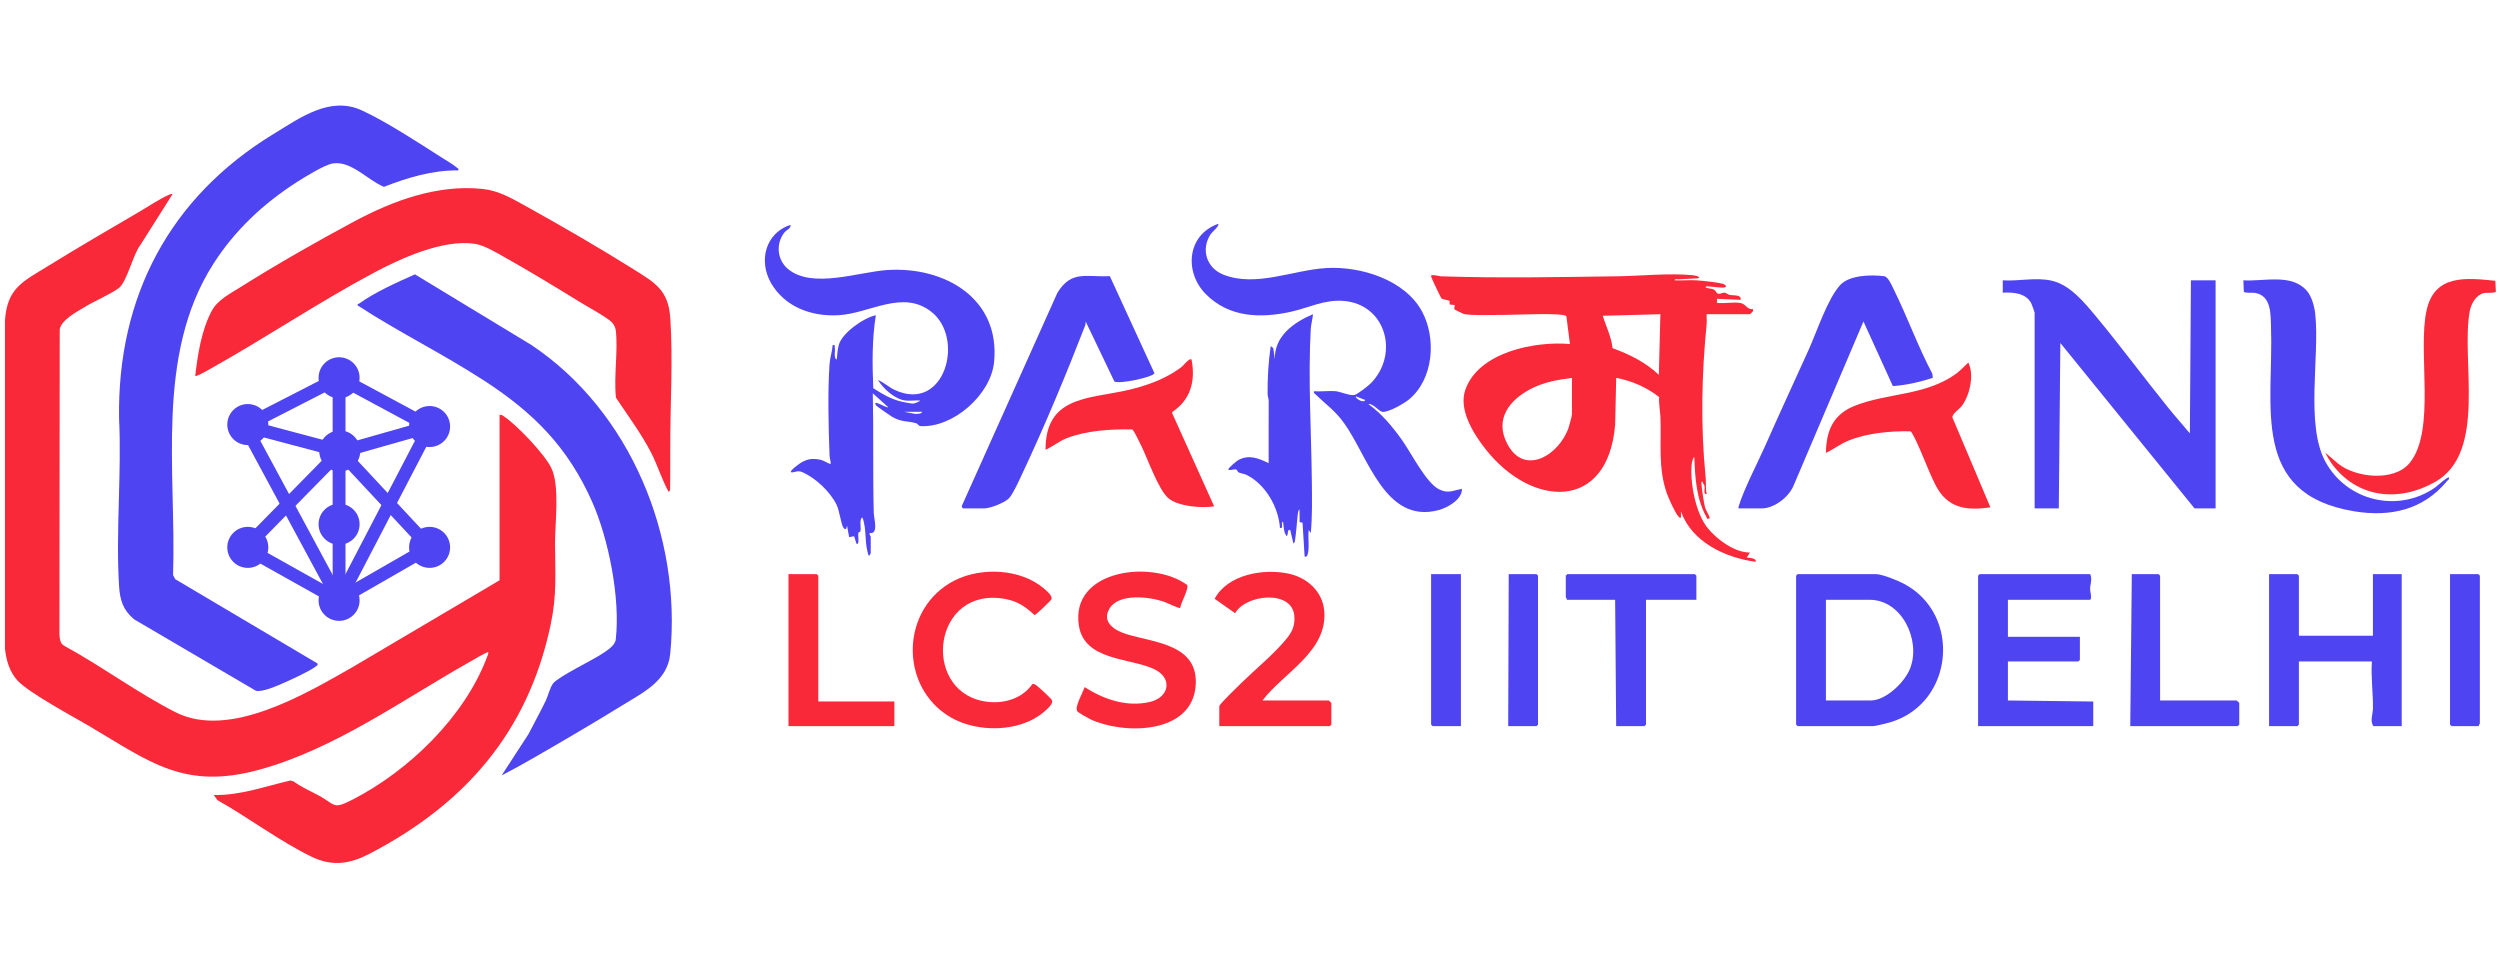
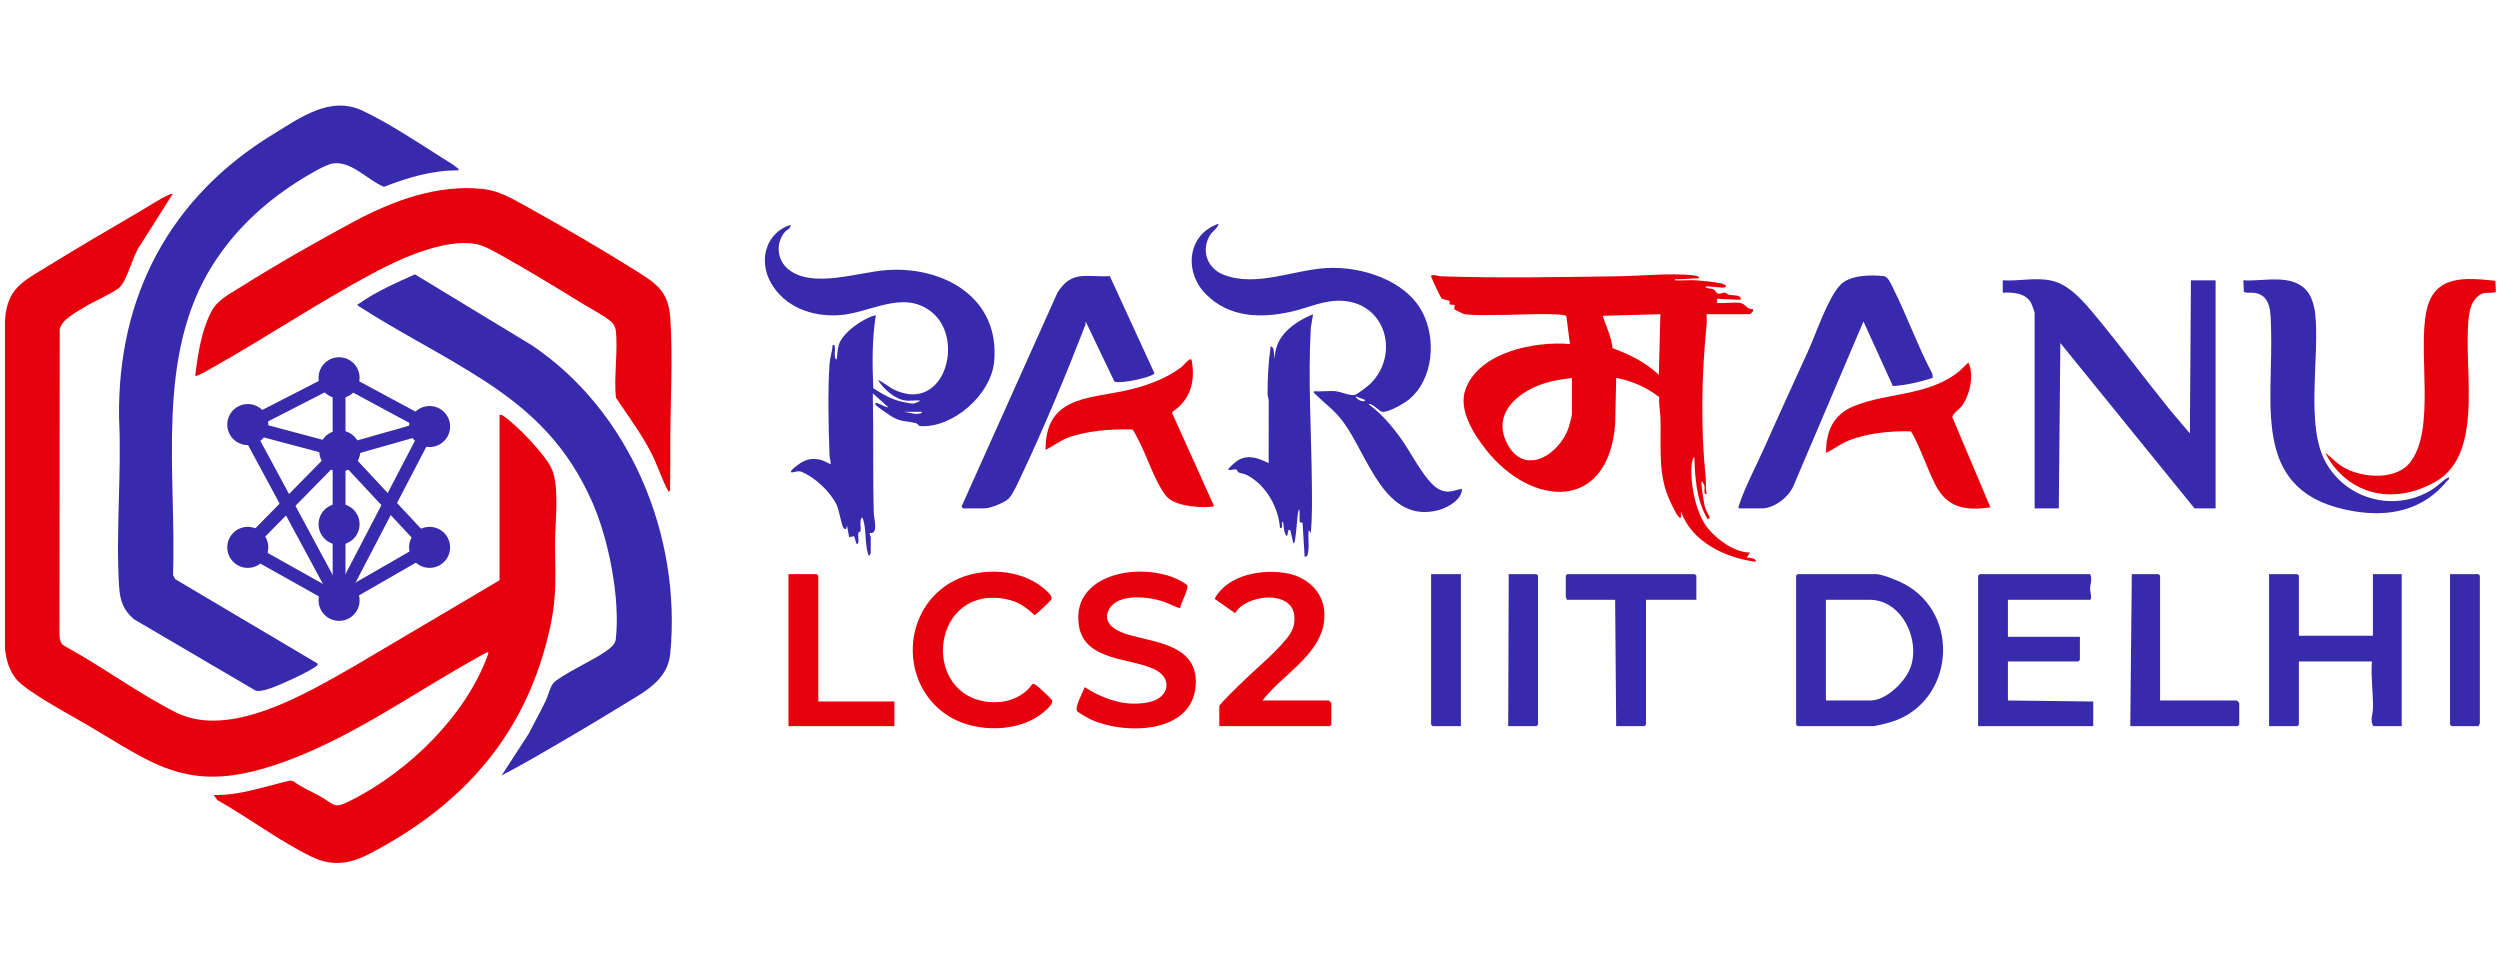
<svg xmlns="http://www.w3.org/2000/svg" viewBox="0 0 2334.19 908">
  <defs>
    <style>
      .cls-1 {
-         fill: #4e44f1;
+         fill: #372aac;
      }

      .cls-2 {
        fill: none;
-         stroke: #4e44f1;
+         stroke: #372aac;
        stroke-miterlimit: 10;
        stroke-width: 12px;
      }

      .cls-3 {
-         fill: #f9293a;
+         fill: #e7000b;
      }
    </style>
  </defs>
  <g id="Layer_1" data-name="Layer 1">
    <path class="cls-3" d="M466.42,387.38c1.5-.26,2.22.14,3.41.91,12.38,8.07,38.19,35.16,44.76,48.31,8.31,16.64,3.56,51.4,3.63,71.19.09,28.6,1.92,47.36-4.24,76.24-21.27,99.73-79.84,166.68-168.83,213.05-18.29,9.53-34.73,12.22-54.1,2.89-29.27-14.09-59.53-36.9-88.12-52.95l-3.38-4.77c24.59.61,48-8.11,71.5-13.49l3.11.81c7.37,5.57,15.94,9.03,23.95,13.47,15.44,8.56,12.66,12.98,31.06,3.54,52.65-27,105.19-77.82,125.94-134.09.44-1.2,1.03-2.17.75-3.56-.69-.74-16,8.34-17.92,9.42-62.89,35.56-125.88,81.22-196.16,100.39-69.82,19.05-101.78-7.31-158.08-40.59-15.72-9.29-56.96-31.29-67.48-42.88-7.37-8.12-10.45-18.93-11.59-29.66v-306.04c1.91-30.73,16.74-36.69,40.06-51.08,28.29-17.46,57.33-34.42,86.05-51.18,7.65-4.47,18.52-11.72,26.19-15.07,1.39-.61,2.58-1.35,4.21-1.06l-29.92,47.31c-7.1,8.87-12.63,35.11-20.64,40.76-8.77,6.19-21.93,11.55-31.53,17.41-7.35,4.49-21.78,11.98-23.28,20.86l-.27,284.66c.3,4.11.45,8.65,4.53,10.82,34.76,18.95,68.84,44.27,103.97,62.05,50.33,25.48,121.84-17.53,165.79-42.53l136.63-80.73v-154.42Z" />
    <path class="cls-1" d="M428.01,159.11c-24.19-.33-47.32,6.7-69.54,15.33-15.3-6.18-30.41-24.55-47.82-21.81-7.67,1.21-26.26,12.77-33.48,17.39-31.25,20-58.01,45.1-78.03,76.46-54.45,85.28-34.35,194.43-37.55,290.55l2.02,3.74,132.88,78.74c.38,1.69-.5,1.9-1.58,2.71-5.94,4.48-21.2,11.52-28.48,14.71-6.43,2.82-21.23,9.64-27.56,8l-113.71-66.7c-10.28-8.7-13.16-17.83-13.99-31.1-3.18-50.94,2.51-105.14,0-156.43-1.76-113.83,47.43-206.6,144.13-265.55,24.88-15.16,52.72-35.74,82.47-22.13,22.41,10.25,53.48,30.53,74.81,44.19,4.04,2.58,10.43,6.25,13.84,9.19.99.85,2.02.92,1.6,2.71Z" />
    <path class="cls-3" d="M1624.66,282.84c5.71.85,5.93,6.25,12,5.77.64,2.55-1.23,3.08-2.62,4.74l-40.58.04c-.18,2.99.29,6.12,0,9.1-4.72,47.24-5.72,95.74-.96,142.93.52,5.19-.13,10.62.97,15.8-3.38.79-1.55-4.71-1.97-7.13-.28-1.61-1.68-2.75-1.88-4.36-1.51-.26-1.03,1.36-.99,2.41.17,3.88,2.29,17.85,3.35,21.62.93,3.3,3.57,6.53,4.37,9.99l-1.93,1c-10.49-17.24-11.79-38.22-12.48-58.04-1.22.2-2.33,5.53-2.41,6.39-1.83,17.6,3.66,46.08,14.91,59.98,8.69,10.73,25.05,22.75,39.35,22.82l-2.87,4.79c1.81-.22,9.85.59,8.14,3.86-28.52-3.9-59.44-18.54-69.6-47.01v5.74c-1.47.35-1.53-.22-2.33-1.02-2.89-2.88-9.36-17.36-10.89-21.73-8.23-23.54-5-46.59-5.93-70.8-.23-6.03-1.68-12.6-1.18-18.96-11.48-9.02-25.59-15.3-40.13-17.92l-.97,43.63c-6.7,81.5-78.04,77.53-120.92,23-11.25-14.31-25.44-36.72-19.01-55.39,12.17-35.35,64.96-45.75,97.71-42.89l-3.32-25.94c-2.51-3.54-48.21-1.24-55.56-1.28-9.16-.05-33.02.85-40.28-.8-.74-.17-8.65-4.16-8.92-4.58l.56-3.84-4.85-.45v-3.33c-.39-.57-6.41-1.43-7.39-2.22-.88-.71-9.21-18.41-9.81-20.42-.9-3.05,7.5-.42,9.09-.36,54.31,1.82,110.56.74,165.15-.03,22.73-.32,47.29-3.15,70.03-.99.77.07,7.75,1.09,5.28,2.87-6.25.31-12.44.72-18.73.96-1.16.05-3.57-.71-3.34.95,6.76.36,13.91-.46,20.63.02,6.38.46,17.74,1.69,23.79,3.09,1.99.46,5.2,2.64,2.04,3.52-2.25.62-11.16-.77-14.26-.91-1.07-.05-3.63-.62-3.38.99,2.25.89,6.06.99,7.98,2.1,1.58.92,1.89,3.09,3.22,3.55,2.25.79,4.51-1.01,6.51-.83,1.41.13,2.94,1.72,4.68,2.06,4.12.8,11.18-.47,10.24,4.62l-22.08-.95v3.83c6.7.7,15.15-.95,21.6,0ZM1550.26,293.38l-53.78,1.46c3.04,10.09,8.07,19.58,9.1,30.23,15.82,5.77,30.98,13.25,43.24,24.9l1.44-56.59ZM1467.7,352.85c-13.63,1.73-25.96,3.86-38.28,10.19-19.9,10.23-34.05,28.03-22.37,50.88,16.09,31.5,48.87,10.77,57.56-14.77.65-1.9,3.09-10.94,3.09-12.26v-34.05Z" />
    <path class="cls-3" d="M182.26,350.93c2.42-20.15,5.78-42.65,15.49-60.76,5.49-10.25,17.15-16.02,26.82-22.11,33.19-20.91,71.21-42.6,105.83-61.15,36.53-19.57,77.79-34.88,120.15-30.51,15.12,1.56,27.51,8.92,40.5,16.13,33.11,18.36,69.01,39.14,101.04,59.23,19.66,12.33,31.97,19.34,33.72,44.96,2.7,39.54-.16,82.35,0,121.81.05,13.08,0,26.16-.17,39.23l-1.31,1.55c-6.28-11.27-10.1-24.19-15.98-35.81-9.19-18.18-21.99-35.2-33.23-52.16-2.2-19.92,2.13-43.64-.21-63.09-.3-2.52-1.76-5.22-3.44-7.11-3.93-4.41-22.93-14.76-29.3-18.68-23.34-14.39-48.34-29.58-72.21-42.95-7.54-4.22-18.09-10.54-26.54-11.85-29.44-4.58-69.12,13.52-94.77,27.22-51.32,27.41-101.32,61.02-152.31,89.53-1.93,1.08-13.04,7.6-14.08,6.54Z" />
    <path class="cls-1" d="M468.35,724.03l25.12-38.68c5.27-10.37,10.97-20.51,16.02-30.99,2.27-4.71,3.94-12.26,6.85-16.18,4.7-6.31,37.37-21.94,46.6-28.26,4.49-3.08,11.34-7.23,11.99-12.95,4.35-37.89-6.58-93.64-22.1-128.54-22.57-50.74-54.3-82.77-100.3-112.72-38.47-25.05-80.07-45.44-118.57-70.49-.43-1.86.53-1.2,1.2-1.68,15.27-10.95,35.09-19.71,52.25-27.38l109.09,66.17c92.05,61.77,139.95,178.42,129.29,288.02-2.46,25.34-24.98,35.99-44.23,47.88-27.42,16.93-55.81,33.56-83.76,49.64-9.67,5.57-19.54,10.98-29.43,16.14Z" />
    <path class="cls-1" d="M845.14,373.95c-9.83-1.4-20.43-11-25.44-19.17,5.8,2.36,10.27,6.83,15.98,9.44,46.48,21.31,65.52-48.39,33.86-73.15-26.89-21.03-57.41,1.64-86.81,3.26-24.98,1.38-50.07-7.72-62.9-30.18-11.82-20.69-5.07-46.66,18.26-54.21.51,3.45-3.62,4.49-5.75,7.19-8.19,10.38-6.74,25.57,3.38,34.02,22.61,18.88,66.24,2.62,93.06.95,53.34-3.32,105.16,26.56,99.39,85.87-2.97,30.58-38.25,61.63-68.71,59.88-1.92-.11-2.46-2.17-3.95-2.62-8.22-2.48-13.42-.72-22.66-6.13-1.77-1.03-14.35-9.78-14.84-10.55-4.29-6.7,10.1,3.02,11.29,1.63l-14.39-12.95c.83,37.22-.06,74.55.91,111.77.14,5.39,4.73,20-3.81,18.67-.55,1.33.97,2.88.97,3.35v15.35c0,.16-.94,2.8-1.91,2.39-4.24-11.39-1.52-24.16-5.78-35.47-1.4-.17-1.72,2.52-1.82,3.44-.31,2.94.47,6.91-.11,9.33-.17.73-1.7.59-1.88,1.32-.57,2.36.32,5.86-.02,8.47-.17,1.32-.71,3.01-1.92,1.43l-2.06-6.64-4.66.88-1.94-10.54-.95,2.88c-1.32.23-1.59-.06-2.34-1.03-2.2-2.85-3.88-16.09-6.36-21.26-5.98-12.46-19.99-25.64-32.61-30.92-3.22-1.35-5.89-.07-9.08.46-4.84-.23,7.94-8.95,8.81-9.42,5.89-3.19,9.94-3.8,16.67-2.63,4.3.75,6.71,2.95,10.5,4.36.35-2.79-.89-5.37-.99-8.11-.98-25.77-1.79-60.04,0-85.44.42-6.01,2.52-11.72,2.92-17.71,2.53-.21,1.59-.09,1.89,1.46.6,3.07-.15,5.84.09,8.47.08.94.42,3.65,1.84,3.49.53-4.43.69-9.61,1.98-13.86,3.33-11.01,23.26-25.22,34.51-27.37-3.61,22.48-3.37,45.36-2.41,68.11,8.89,5.65,17.03,10.58,27.52,12.79,2.18.46,8.11,1.67,9.89,1.55.91-.06,5.77-1.67,6.29-2.84-4.37-.44-9.7.6-13.92,0ZM860.98,384.5h-16.8l10.57,1.99c1.7-.21,5.71.2,6.23-1.99Z" />
    <path class="cls-1" d="M1899.7,291.95c-.15-1-2.44-7.24-3.04-8.47-4.83-9.93-17.01-10.72-26.73-10.22v-11.52c15.05.97,30.47-3,45.36.25,17.5,3.82,31.1,20.72,41.98,33.82,23.05,27.74,44.6,56.99,67.27,85.06,6.47,8.01,13.52,15.81,20.1,23.78l.97-142.91h23.04v212.92h-19.68l-125.27-154.42-1.45,154.42h-22.56v-182.71Z" />
    <path class="cls-1" d="M1247.38,365.32c4.6.47,13.76,4.68,17.69,3.34,2.95-1,12.6-8.51,15-10.97,26.51-27.17,14.04-73.87-25.98-76.76-17.77-1.28-31.93,6.37-48.45,10.07-28.59,6.39-57.97,5.57-79.71-16.29-20.61-20.72-17.53-55.6,11.53-65.72,1.4,1.77-5.96,7.87-7.13,9.66-9.32,14.32-3.79,31.58,11.95,37.8,30.46,12.03,65.36-4.53,96.48-6.21,31.92-1.72,72.94,10.94,88.95,40.59,13.61,25.2,10.76,63.23-12.18,82.14-4.49,3.7-19.36,12.34-24.89,11.56-3.18-.45-8.83-8.14-13-7.23,12.6,9.18,22.05,20.57,31.11,33.18s22.6,40.37,35.06,46.49c8.42,4.13,12.83.96,21.18-.54.34,9.91-13.5,17.64-21.87,19.86-49.88,13.22-65.71-50.08-88.13-81.16-8.66-12.01-16.79-17.26-26.78-26.96-.95-.92-1.81-1.25-1.46-2.86,6.65.48,14.11-.66,20.64,0ZM1266.1,370.12c-1.47,1.35,7.13,6.99,8.62,3.35l-8.62-3.35Z" />
    <path class="cls-1" d="M1623.22,474.66c-.18-1.07.13-1.92.44-2.91,5.22-16.39,17.03-38.76,24.35-55.28,13.31-30.03,27.11-59.9,40.66-89.82,7.48-16.53,17.83-48.08,29.57-60.61,8.77-9.36,28.84-9.64,40.88-8.18,3.83.46,7.13,8.56,8.93,12.18,12.71,25.6,22.71,53.57,36.16,78.97l.38,3.78c-12.14,3.92-24.47,6.82-37.27,7.69l-27.45-60.35-65.6,154.1c-4.7,10.3-17.91,20.46-29.44,20.46h-21.6Z" />
    <path class="cls-1" d="M898.9,474.66l-1.03-1.96,89.43-199.38c13.19-21.37,26.81-14.33,48.92-15.49l41.65,90.61c-.8,3.56-32.42,10.43-37.38,7.79l-26.85-56.12c-.02,1.28,0,2.63-.47,3.85-17.44,45.02-38.31,95.16-58.89,138.74-2.7,5.71-8.22,18.19-12.12,22.42-3.89,4.21-17.55,9.54-23.09,9.54h-20.16Z" />
    <path class="cls-1" d="M1678.42,536.04h72.96c6.05,0,20.72,6.07,26.42,9.09,53.82,28.55,46.49,110.92-12.07,128.97-3.22.99-14.49,3.89-17.23,3.89h-70.08l-1.44-1.44v-139.07l1.44-1.44ZM1704.82,654.01h41.76c14.43,0,32.07-17.3,36.98-30.2,9.97-26.2-7.83-63.8-37.94-63.8h-40.8v93.99Z" />
    <path class="cls-1" d="M2286.57,445.89c.42,1.8-1.02,2.27-1.91,3.35-22.24,26.94-53.08,33.71-86.73,28.14-97.77-16.19-74.94-98.6-77.54-172.11-.43-12.04.47-29.23-15-31.8-2.64-.44-9.28.48-10.39-1.13l-.42-10.62c19.06,1.3,45.39-6.8,59.5,10.1,4.39,5.26,6.86,14.41,7.59,21.19,4.34,40.24-9.38,103.45,9.55,138.16,20,36.67,67.66,48.08,102.23,24.12,1.95-1.35,11.87-10.62,13.13-9.41Z" />
    <path class="cls-1" d="M2146.42,593.59h69.12v-57.55h26.88v141.95h-26.4c-3.46-4.57-.49-11.55-.43-16.74.16-14.37-2.03-29.16-1.01-43.68h-68.16v58.98l-1.44,1.44h-26.4v-141.95h26.4l1.44,1.44v56.11Z" />
    <path class="cls-1" d="M1951.54,536.04c2.22,4.89.03,9.14-.09,13.91-.05,1.94,2.38,10.07-.39,10.07h-76.32v34.53h67.2v21.58l-1.44,1.44h-65.76v36.45l79.68.96v23.02h-107.52v-140.51l1.44-1.44h103.2Z" />
    <path class="cls-3" d="M2171.38,422.87l11.6,9.98c16.49,13.24,52.11,17.06,66.66-.37,25.26-30.26,7.25-104.55,16.08-143.14,7.59-33.19,36.52-30,64.12-27.18l.48,10.2c-1.1,1.58-8.28.65-11.17,1.31-7.23,1.66-11.86,9.82-13.15,16.6-8.67,45.73,16.58,131.88-32.23,159.62-34.26,19.48-73.33,15.24-97.06-17.49-.73-1.01-5.75-9.08-5.34-9.52Z" />
    <path class="cls-3" d="M1101.9,567.67c-.97.69-13.05-5.15-15.54-5.99-13.62-4.57-41.95-7.97-50.52,6.64-7.63,13.01,5.56,20.61,16.18,23.83,26.41,8.01,67.19,9.57,64.35,48-3.36,45.41-66.56,46-97.94,31.6-2.08-.95-11.6-6.31-12.57-7.6-2.91-3.9,5.46-17.92,6.81-22.6,18.24,11.5,38.68,18.71,60.51,13.95,18.38-4,22.2-22.18,4.64-30.63-22.56-10.85-65.39-7.64-70.5-40.82-8.12-52.68,69.15-61.73,101.2-37.77,1.36,3.99-5.98,16.57-6.63,21.39Z" />
    <path class="cls-3" d="M1112.5,335.59c3.83,19.86-.59,37.44-17.81,48.93l-.28,1.23,39.22,86.99c-11.46,1.95-32.94.13-42.26-7.16s-19.34-35.97-25.08-47.84c-1.3-2.68-7.63-16.25-9.14-16.77-19.62-.48-43.07,1.03-61.47,8.29-7,2.76-12.72,7.66-19.49,10.73-.08-49.4,38.85-47.52,74.7-55.32,17.98-3.91,36.71-10.4,51.52-21.42,2.19-1.63,4.82-5.1,6.85-6.6,1.13-.83,1.34-1.5,3.25-1.06Z" />
    <path class="cls-1" d="M1225.77,293.39c.45.47-1.79,10.8-1.91,12.95-2.69,48.1.55,97.02.99,144.78.15,15.5.46,31.18-1.01,46.55l-1.9-2.87c-.99,7.11.98,16.65-1.16,23.3-.42,1.31-1.31,1.89-2.68,1.63l-1.93-31.65-2.73-.6-.15-11.86c-1.28.51-1.65,5-1.79,6.35-.76,6.93-1.17,13.96-2.15,20.87-.15,1.06-.35,4.48-1.79,4.42l-2.9-12.46c-3.35-.81-1.35,4.4-3.35,5.75-2.97-3.54-2.56-9.03-3.37-13.42-2.66.65,1.19,6.74-2.87,5.75-1.38-19.29-13.25-40.32-30.82-49.3-2.54-1.3-5.72-1.48-7.8-2.51-1.1-.54-1.08-2.29-2.31-2.72-1.95-.69-8.18,1.95-7.06-.61.59-1.37,7.39-7.29,9.08-8.2,10.1-5.4,18.95-1.64,28.35,2.9-.09-19.34.11-38.71.04-58.06,0-2.26-1.03-4.37-1.04-6.63-.08-14.9.76-29.91,2.93-44.64l2.39,1.88,1.43,10.59c-.52-21.81,17.58-34.48,35.52-42.19Z" />
    <path class="cls-3" d="M963.82,638.8c.92-.54,1.86-.04,2.73.37,2.09.99,14.04,12.23,15.44,14.32,2.25,3.35-4.96,9.24-7.73,11.56-22.5,18.97-62.25,19.17-87.05,4.47-48.29-28.62-46.28-102.06,4.14-127.59,24.94-12.63,61.67-11.02,83.36,7.57,2.42,2.07,7.99,6.62,7.09,9.83-.39,1.41-14.74,14.81-15.83,15.01-8.36-7.68-15.51-12.83-27.01-15.02-67.9-12.91-79.33,84.48-20.61,95.4,16.94,3.15,35.38-1.54,45.47-15.93Z" />
    <path class="cls-3" d="M1858.38,473.66c-22.86,3.47-40.38.7-51.36-21.01-7.1-14.05-12.6-30.41-19.75-44.52-.53-1.04-2.78-5.25-3.44-5.41-18.71-.44-40.8,1.63-58.23,8.79-7.33,3.01-13.66,7.99-20.77,11.37.24-20.76,6.79-35.92,26.62-43.89,30.37-12.21,65.63-9.36,94.25-29.56,4.15-2.93,8.34-7.43,12.08-10.93,5.74,11.59,1.36,30.74-6.24,40.74-2.19,2.89-8.85,7.08-8.65,10.46l35.49,83.97Z" />
    <path class="cls-3" d="M1138.42,659.29c.49-2.25,17.54-18.59,20.61-21.61,13.27-13.03,28.81-25.53,40.87-39.72,6.09-7.16,9.47-13.28,8.58-23.07-2.25-24.58-45.58-19.91-55.26-2.34l-19.17-13.48c12.21-22.7,45.11-28.4,68.72-23.55,17.19,3.53,31.9,16.25,33.61,34.52,3.56,37.97-37.68,57.81-57.64,83.96h61.92c.17,0,2.4,2.23,2.4,2.4v20.14l-1.44,1.44h-103.2v-18.7Z" />
    <path class="cls-1" d="M1583.86,560.02h-47.04v116.53l-1.44,1.44h-26.4l-.96-117.97h-45.12c.31-.94-.96-2.08-.96-2.4v-20.14l1.44-1.44h119.04l1.44,1.44v22.54Z" />
    <path class="cls-1" d="M2016.82,654.01h71.52c.17,0,2.4,2.23,2.4,2.4v20.14l-1.44,1.44h-100.32l1.44-141.95h24.96l1.44,1.44v116.53Z" />
    <polygon class="cls-3" points="764.02 654.97 835.06 654.97 835.06 677.99 736.18 677.99 736.18 536.04 762.58 536.04 764.02 537.48 764.02 654.97" />
    <polygon class="cls-1" points="1364.02 536.04 1364.02 677.99 1337.62 677.99 1336.18 676.55 1336.18 536.04 1364.02 536.04" />
    <polygon class="cls-1" points="1408.18 677.99 1408.66 536.04 1434.58 536.04 1436.02 537.48 1436.02 676.55 1434.58 677.99 1408.18 677.99" />
    <path class="cls-1" d="M2314.42,677.99h-25.44l-1.44-1.44v-140.51h26.4l1.44,1.44v138.11c0,.32-1.27,1.46-.96,2.4Z" />
  </g>
  <g id="Layer_2" data-name="Layer 2">
    <circle class="cls-1" cx="317.23" cy="421.08" r="19.15" />
    <circle class="cls-1" cx="316.59" cy="352.72" r="19.15" />
    <circle class="cls-1" cx="401.1" cy="398.24" r="19.15" />
    <circle class="cls-1" cx="231.36" cy="396.41" r="19.15" />
    <circle class="cls-1" cx="316.59" cy="489.45" r="19.15" />
    <circle class="cls-1" cx="231.36" cy="511.07" r="19.15" />
    <circle class="cls-1" cx="401.1" cy="511.07" r="19.15" />
    <circle class="cls-1" cx="316.59" cy="560.53" r="19.15" />
    <line class="cls-2" x1="231.36" y1="396.41" x2="316.59" y2="352.72" />
    <line class="cls-2" x1="230.36" y1="510.05" x2="317.6" y2="421.22" />
    <line class="cls-2" x1="401.1" y1="398.24" x2="316.59" y2="352.72" />
    <line class="cls-2" x1="401.1" y1="398.24" x2="316.59" y2="422.24" />
    <line class="cls-2" x1="316.59" y1="420.91" x2="231.36" y2="398.24" />
    <line class="cls-2" x1="316.59" y1="560.53" x2="316.59" y2="352.72" />
    <line class="cls-2" x1="401.1" y1="398.24" x2="316.59" y2="560.53" />
    <line class="cls-2" x1="316.59" y1="560.53" x2="231.36" y2="512.77" />
    <line class="cls-2" x1="228.08" y1="396.41" x2="316.59" y2="560.53" />
    <line class="cls-2" x1="401.1" y1="511.07" x2="317.23" y2="421.08" />
    <line class="cls-2" x1="317.23" y1="559.3" x2="401.1" y2="511.07" />
  </g>
</svg>
